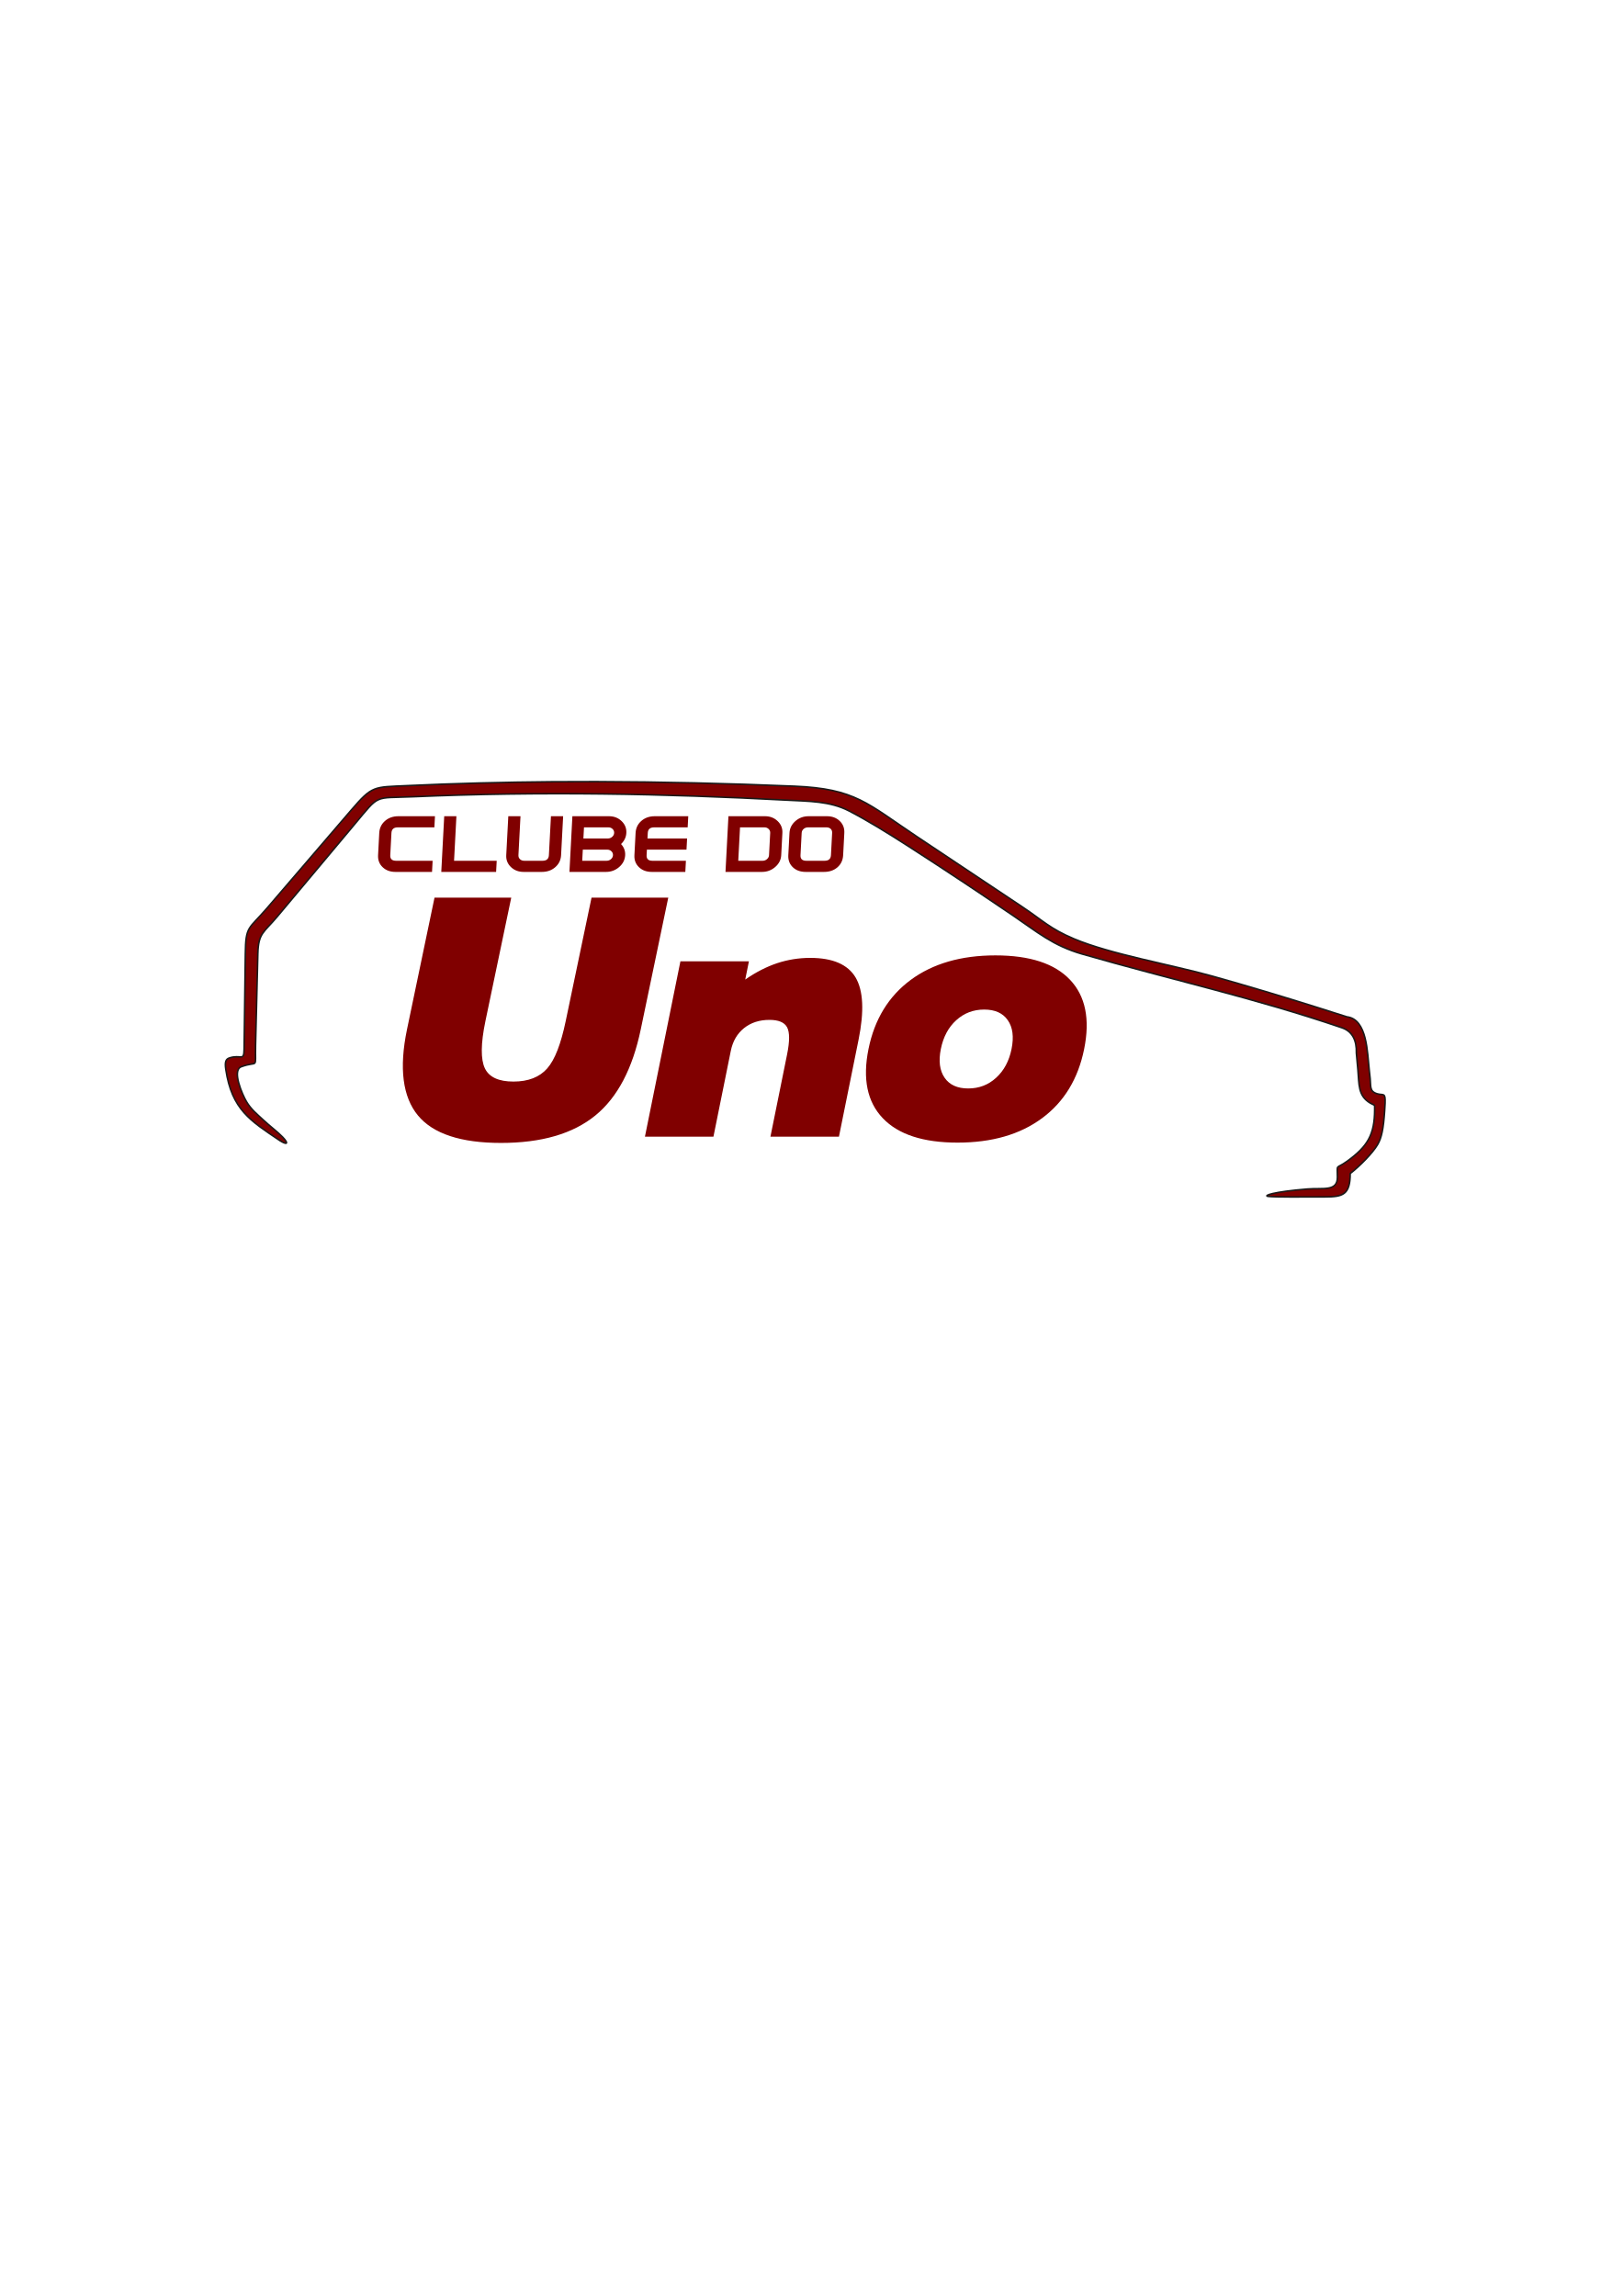
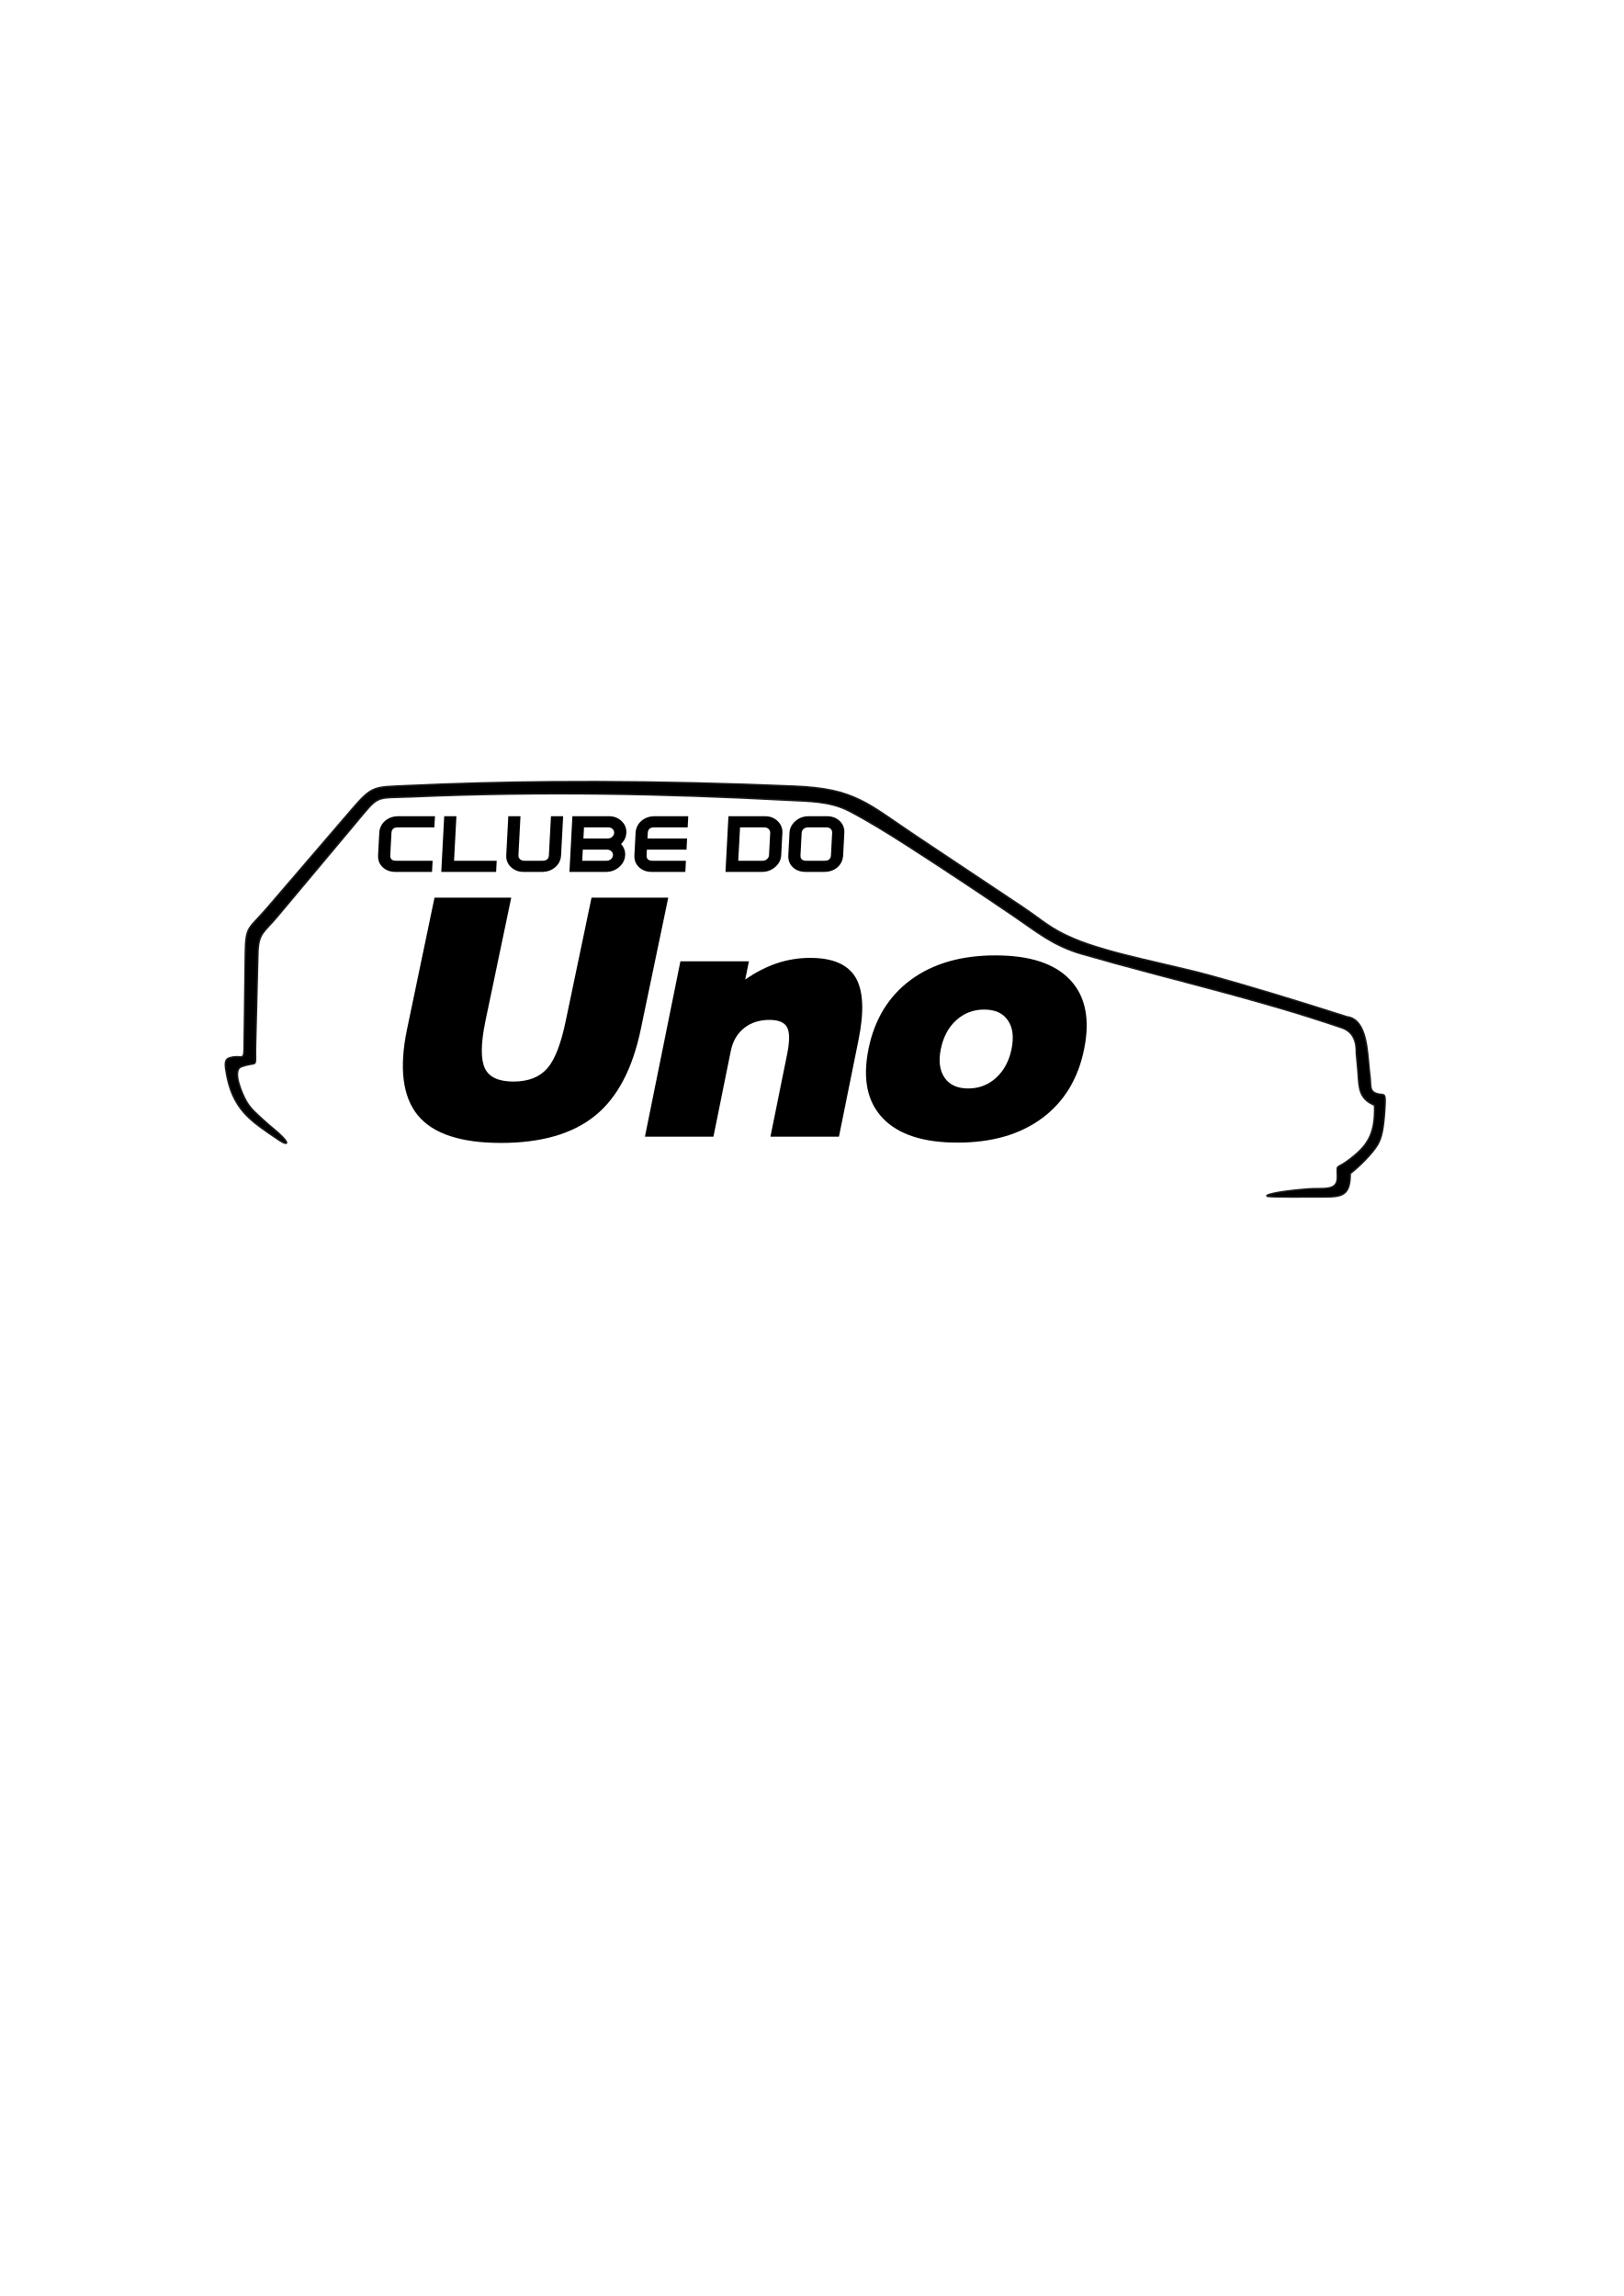
<svg xmlns="http://www.w3.org/2000/svg" version="1.1" width="595.276" height="841.89" id="svg9" viewBox="0 0 595.276 841.89">
  <defs id="defs13" />
-   <g id="Layer1000" style="fill:#800000">
-     <path d="m 187.432,329.143 -9.47,45.265 c -1.738,8.311 -1.747,14.102 -0.192,17.335 1.556,3.234 5.049,4.841 10.473,4.841 5.425,0 9.551,-1.607 12.378,-4.822 2.827,-3.214 5.029,-9.004 6.776,-17.355 l 9.47,-45.265 h 28.13 l -10.081,48.288 c -2.999,14.37 -8.481,24.927 -16.676,31.609 -8.207,6.692 -19.73,10.046 -34.566,10.046 -14.752,0 -24.91,-3.363 -30.46,-10.084 -5.558,-6.73 -6.978,-17.277 -3.994,-31.571 l 10.082,-48.288 z m 49.011,87.647 13.006,-64.29 h 25.116 l -1.351,6.678 c 3.915,-2.717 7.817,-4.707 11.714,-6.008 3.893,-1.282 7.926,-1.933 12.112,-1.933 8.238,0 13.782,2.392 16.632,7.175 2.829,4.803 3.205,12.38 1.099,22.789 l -7.2,35.589 H 282.455 l 6.112,-30.212 c 0.968,-4.784 0.964,-8.075 -0.008,-9.893 -0.972,-1.818 -3.134,-2.717 -6.466,-2.717 -3.701,0 -6.802,1.014 -9.318,3.023 -2.52,2.028 -4.136,4.802 -4.856,8.362 l -6.36,31.437 z M 344.928,384.645 c -0.89,4.401 -0.43,7.922 1.383,10.543 1.797,2.622 4.698,3.923 8.65,3.923 3.969,0 7.379,-1.301 10.238,-3.923 2.874,-2.621 4.759,-6.142 5.649,-10.543 0.898,-4.439 0.442,-7.979 -1.38,-10.562 -1.801,-2.602 -4.685,-3.903 -8.654,-3.903 -3.951,0 -7.379,1.301 -10.233,3.903 -2.867,2.583 -4.755,6.123 -5.653,10.562 z m -26.527,0.019 c 2.207,-10.906 7.363,-19.345 15.477,-25.352 8.111,-5.989 18.463,-8.993 31.055,-8.993 12.625,0 21.749,2.985 27.386,8.973 5.641,5.97 7.362,14.427 5.148,25.372 -2.211,10.925 -7.35,19.363 -15.406,25.333 -8.06,5.989 -18.392,8.974 -31.017,8.974 -12.592,0 -21.733,-2.985 -27.42,-8.974 -5.691,-5.97 -7.433,-14.408 -5.223,-25.333 z" style="fill:#800000;fill-rule:evenodd" id="path2" />
-     <path d="M 158.389,319.709 H 144.987 c -1.936,0 -3.506,-0.578 -4.711,-1.736 -1.204,-1.157 -1.761,-2.621 -1.667,-4.39 l 0.431,-8.169 c 0.094,-1.789 0.799,-3.258 2.115,-4.405 1.315,-1.147 2.951,-1.721 4.909,-1.721 h 13.402 l -0.215,4.084 H 145.849 c -1.489,0 -2.27,0.681 -2.341,2.042 l -0.431,8.169 c -0.072,1.361 0.636,2.042 2.126,2.042 h 13.402 z m 23.494,0 h -20.104 l 1.078,-20.422 h 4.468 l -0.862,16.337 h 15.636 z m 23.818,-6.126 c -0.093,1.77 -0.804,3.233 -2.13,4.39 -1.327,1.157 -2.958,1.736 -4.895,1.736 h -6.701 c -1.872,0 -3.426,-0.593 -4.661,-1.78 -1.236,-1.187 -1.808,-2.635 -1.717,-4.347 l 0.754,-14.295 h 4.468 l -0.754,14.295 c -0.03,0.583 0.157,1.069 0.561,1.459 0.405,0.389 0.927,0.583 1.565,0.583 h 6.701 c 1.489,0 2.27,-0.681 2.341,-2.042 l 0.754,-14.295 h 4.468 z m 23.495,0 c -0.089,1.692 -0.82,3.136 -2.192,4.332 -1.371,1.196 -2.982,1.794 -4.833,1.794 h -13.402 l 1.077,-20.422 h 13.402 c 1.851,0 3.399,0.598 4.644,1.794 1.245,1.196 1.823,2.64 1.734,4.332 -0.082,1.556 -0.728,2.918 -1.939,4.085 1.087,1.167 1.59,2.528 1.508,4.085 z m -4.037,-8.169 c 0.03,-0.564 -0.163,-1.045 -0.578,-1.444 -0.415,-0.399 -0.931,-0.598 -1.548,-0.598 h -8.934 l -0.216,4.085 h 8.935 c 0.617,0 1.154,-0.199 1.611,-0.598 0.457,-0.399 0.701,-0.88 0.73,-1.444 z m -0.431,8.169 c 0.03,-0.564 -0.163,-1.046 -0.578,-1.444 -0.415,-0.399 -0.931,-0.598 -1.548,-0.598 h -8.935 l -0.215,4.084 h 8.935 c 0.617,0 1.154,-0.199 1.611,-0.598 0.457,-0.399 0.701,-0.88 0.73,-1.444 z m 26.522,6.126 h -12.286 c -1.936,0 -3.506,-0.578 -4.711,-1.736 -1.205,-1.157 -1.761,-2.621 -1.667,-4.39 l 0.431,-8.169 c 0.095,-1.789 0.8,-3.258 2.116,-4.405 1.316,-1.147 2.952,-1.721 4.909,-1.721 h 12.285 l -0.215,4.084 h -12.285 c -1.49,0 -2.27,0.681 -2.342,2.042 l -0.107,2.042 h 14.519 l -0.215,4.085 h -14.519 l -0.108,2.042 c -0.072,1.361 0.637,2.042 2.126,2.042 h 12.286 z m 35.154,-6.126 c -0.089,1.692 -0.825,3.136 -2.207,4.332 -1.382,1.196 -2.988,1.794 -4.818,1.794 H 265.977 l 1.078,-20.422 h 13.402 c 1.851,0 3.399,0.598 4.644,1.794 1.246,1.196 1.823,2.64 1.734,4.332 z m -4.468,0 0.431,-8.169 c 0.03,-0.564 -0.163,-1.045 -0.578,-1.444 -0.415,-0.399 -0.931,-0.598 -1.548,-0.598 h -8.935 l -0.646,12.253 h 8.935 c 0.617,0 1.154,-0.204 1.612,-0.612 0.458,-0.409 0.701,-0.885 0.73,-1.43 z m 27.174,0 c -0.096,1.828 -0.792,3.306 -2.085,4.434 -1.293,1.128 -2.94,1.692 -4.94,1.692 h -6.701 c -1.958,0 -3.533,-0.574 -4.728,-1.721 -1.195,-1.147 -1.745,-2.616 -1.651,-4.405 l 0.431,-8.169 c 0.09,-1.712 0.815,-3.16 2.176,-4.347 1.36,-1.187 2.977,-1.78 4.849,-1.78 h 6.701 c 1.915,0 3.479,0.583 4.694,1.75 1.215,1.167 1.776,2.626 1.684,4.376 z m -4.468,0 0.431,-8.169 c 0.033,-0.622 -0.143,-1.118 -0.528,-1.488 -0.385,-0.37 -0.917,-0.555 -1.598,-0.555 h -6.701 c -0.638,0 -1.18,0.195 -1.627,0.584 -0.446,0.389 -0.684,0.875 -0.715,1.458 l -0.431,8.169 c -0.072,1.361 0.636,2.042 2.126,2.042 h 6.701 c 1.489,0 2.27,-0.681 2.341,-2.042 z" style="fill:#800000;fill-rule:evenodd" id="path4" />
-     <path d="M 102.304,418.033 C 91.884,410.994 84.977,406.888 82.778,392.135 c -0.417,-2.799 0.023,-3.782 1.288,-4.204 4.245,-1.411 5.363,1.459 5.421,-3.239 0.149,-11.656 0.3,-23.312 0.449,-34.967 0.133,-10.397 1.161,-8.823 8.05,-16.846 10.255,-11.942 20.51,-23.884 30.763,-35.826 7.78,-9.059 8.18,-8.412 20.352,-8.98 17.651,-0.824 35.434,-1.285 53.332,-1.429 5.369,-0.043 10.738,-0.058 16.106,-0.046 24.052,0.055 48.302,0.65 72.704,1.669 22.429,0.937 26.686,6.341 44.91,18.49 12.873,8.582 25.748,17.165 38.621,25.747 7.623,5.082 10.084,7.976 18.994,11.745 13.263,5.611 35.827,9.523 50.61,13.648 13.242,3.694 26.107,7.579 38.77,11.562 3.56,1.119 7.105,2.248 10.638,3.381 7.533,0.867 7.497,13.368 8.193,19.414 0.118,1.025 0.236,2.14 0.353,3.267 0.291,2.789 -0.323,4.696 2.604,5.542 2.233,0.647 3.022,-0.648 2.866,3.451 -0.035,0.928 -0.097,1.879 -0.162,2.816 -0.46,6.601 -1.089,9.806 -2.586,12.377 -1.771,3.044 -6.526,7.891 -10.044,10.601 0,7.816 -2.731,8.564 -9.18,8.572 -7.867,0.011 -18.52,0.132 -20.941,-0.195 -1.848,-0.249 1.797,-1.69 14.447,-2.711 5.758,-0.465 10.974,1.024 10.974,-4.316 0,-5.248 -0.746,-2.741 3.541,-5.845 7.49,-5.424 10.11,-9.693 10.11,-18.964 0,-2.101 0.158,-1.329 -1.583,-2.353 -4.578,-2.692 -4.079,-6.917 -4.547,-12.078 -0.189,-2.085 -0.379,-4.171 -0.569,-6.257 0.076,-2.441 -0.321,-4.41 -1.163,-5.933 -0.877,-1.585 -2.237,-2.687 -4.05,-3.335 -32.53,-11.1 -62.965,-17.718 -95.367,-27.074 -10.672,-3.081 -16.345,-8.032 -25.34,-14.132 -12.768,-8.661 -25.654,-17.229 -38.612,-25.563 -7.697,-4.95 -15.144,-9.502 -21.568,-12.82 -6.928,-3.579 -14.866,-3.481 -22.463,-3.887 -45.309,-2.419 -90.385,-3.272 -137.334,-1.259 -14.541,0.623 -11.954,-1.134 -21.434,10.188 -9.407,11.232 -18.814,22.465 -28.221,33.697 -5.038,6.015 -6.982,5.966 -7.179,13.678 -0.277,10.828 -0.557,22.649 -0.833,33.477 -0.24,9.392 1.209,5.583 -5.228,7.949 -3.56,1.308 0.388,10.237 1.896,12.796 1.651,2.8 3.878,4.593 5.988,6.559 2.714,2.53 5.444,4.529 7.25,6.407 2.49,2.59 1.591,3.07 -1.301,1.117 z" style="fill:#800000;fill-rule:evenodd;stroke:#1b1918;stroke-width:0.567;stroke-linecap:butt;stroke-linejoin:miter;stroke-dasharray:none" id="path6" />
+   <g id="Layer1000" style="fill:#000000">
+     <path d="m 187.432,329.143 -9.47,45.265 c -1.738,8.311 -1.747,14.102 -0.192,17.335 1.556,3.234 5.049,4.841 10.473,4.841 5.425,0 9.551,-1.607 12.378,-4.822 2.827,-3.214 5.029,-9.004 6.776,-17.355 l 9.47,-45.265 h 28.13 l -10.081,48.288 c -2.999,14.37 -8.481,24.927 -16.676,31.609 -8.207,6.692 -19.73,10.046 -34.566,10.046 -14.752,0 -24.91,-3.363 -30.46,-10.084 -5.558,-6.73 -6.978,-17.277 -3.994,-31.571 l 10.082,-48.288 z m 49.011,87.647 13.006,-64.29 h 25.116 l -1.351,6.678 c 3.915,-2.717 7.817,-4.707 11.714,-6.008 3.893,-1.282 7.926,-1.933 12.112,-1.933 8.238,0 13.782,2.392 16.632,7.175 2.829,4.803 3.205,12.38 1.099,22.789 l -7.2,35.589 H 282.455 l 6.112,-30.212 c 0.968,-4.784 0.964,-8.075 -0.008,-9.893 -0.972,-1.818 -3.134,-2.717 -6.466,-2.717 -3.701,0 -6.802,1.014 -9.318,3.023 -2.52,2.028 -4.136,4.802 -4.856,8.362 l -6.36,31.437 z M 344.928,384.645 c -0.89,4.401 -0.43,7.922 1.383,10.543 1.797,2.622 4.698,3.923 8.65,3.923 3.969,0 7.379,-1.301 10.238,-3.923 2.874,-2.621 4.759,-6.142 5.649,-10.543 0.898,-4.439 0.442,-7.979 -1.38,-10.562 -1.801,-2.602 -4.685,-3.903 -8.654,-3.903 -3.951,0 -7.379,1.301 -10.233,3.903 -2.867,2.583 -4.755,6.123 -5.653,10.562 z m -26.527,0.019 c 2.207,-10.906 7.363,-19.345 15.477,-25.352 8.111,-5.989 18.463,-8.993 31.055,-8.993 12.625,0 21.749,2.985 27.386,8.973 5.641,5.97 7.362,14.427 5.148,25.372 -2.211,10.925 -7.35,19.363 -15.406,25.333 -8.06,5.989 -18.392,8.974 -31.017,8.974 -12.592,0 -21.733,-2.985 -27.42,-8.974 -5.691,-5.97 -7.433,-14.408 -5.223,-25.333 z" style="fill:#000000;fill-rule:evenodd" id="path2" />
+     <path d="M 158.389,319.709 H 144.987 c -1.936,0 -3.506,-0.578 -4.711,-1.736 -1.204,-1.157 -1.761,-2.621 -1.667,-4.39 l 0.431,-8.169 c 0.094,-1.789 0.799,-3.258 2.115,-4.405 1.315,-1.147 2.951,-1.721 4.909,-1.721 h 13.402 l -0.215,4.084 H 145.849 c -1.489,0 -2.27,0.681 -2.341,2.042 l -0.431,8.169 c -0.072,1.361 0.636,2.042 2.126,2.042 h 13.402 z m 23.494,0 h -20.104 l 1.078,-20.422 h 4.468 l -0.862,16.337 h 15.636 z m 23.818,-6.126 c -0.093,1.77 -0.804,3.233 -2.13,4.39 -1.327,1.157 -2.958,1.736 -4.895,1.736 h -6.701 c -1.872,0 -3.426,-0.593 -4.661,-1.78 -1.236,-1.187 -1.808,-2.635 -1.717,-4.347 l 0.754,-14.295 h 4.468 l -0.754,14.295 c -0.03,0.583 0.157,1.069 0.561,1.459 0.405,0.389 0.927,0.583 1.565,0.583 h 6.701 c 1.489,0 2.27,-0.681 2.341,-2.042 l 0.754,-14.295 h 4.468 z m 23.495,0 c -0.089,1.692 -0.82,3.136 -2.192,4.332 -1.371,1.196 -2.982,1.794 -4.833,1.794 h -13.402 l 1.077,-20.422 h 13.402 c 1.851,0 3.399,0.598 4.644,1.794 1.245,1.196 1.823,2.64 1.734,4.332 -0.082,1.556 -0.728,2.918 -1.939,4.085 1.087,1.167 1.59,2.528 1.508,4.085 z m -4.037,-8.169 c 0.03,-0.564 -0.163,-1.045 -0.578,-1.444 -0.415,-0.399 -0.931,-0.598 -1.548,-0.598 h -8.934 l -0.216,4.085 h 8.935 c 0.617,0 1.154,-0.199 1.611,-0.598 0.457,-0.399 0.701,-0.88 0.73,-1.444 z m -0.431,8.169 c 0.03,-0.564 -0.163,-1.046 -0.578,-1.444 -0.415,-0.399 -0.931,-0.598 -1.548,-0.598 h -8.935 l -0.215,4.084 h 8.935 c 0.617,0 1.154,-0.199 1.611,-0.598 0.457,-0.399 0.701,-0.88 0.73,-1.444 z m 26.522,6.126 h -12.286 c -1.936,0 -3.506,-0.578 -4.711,-1.736 -1.205,-1.157 -1.761,-2.621 -1.667,-4.39 l 0.431,-8.169 c 0.095,-1.789 0.8,-3.258 2.116,-4.405 1.316,-1.147 2.952,-1.721 4.909,-1.721 h 12.285 l -0.215,4.084 h -12.285 c -1.49,0 -2.27,0.681 -2.342,2.042 l -0.107,2.042 h 14.519 l -0.215,4.085 h -14.519 l -0.108,2.042 c -0.072,1.361 0.637,2.042 2.126,2.042 h 12.286 z m 35.154,-6.126 c -0.089,1.692 -0.825,3.136 -2.207,4.332 -1.382,1.196 -2.988,1.794 -4.818,1.794 H 265.977 l 1.078,-20.422 h 13.402 c 1.851,0 3.399,0.598 4.644,1.794 1.246,1.196 1.823,2.64 1.734,4.332 z m -4.468,0 0.431,-8.169 c 0.03,-0.564 -0.163,-1.045 -0.578,-1.444 -0.415,-0.399 -0.931,-0.598 -1.548,-0.598 h -8.935 l -0.646,12.253 h 8.935 c 0.617,0 1.154,-0.204 1.612,-0.612 0.458,-0.409 0.701,-0.885 0.73,-1.43 z m 27.174,0 c -0.096,1.828 -0.792,3.306 -2.085,4.434 -1.293,1.128 -2.94,1.692 -4.94,1.692 h -6.701 c -1.958,0 -3.533,-0.574 -4.728,-1.721 -1.195,-1.147 -1.745,-2.616 -1.651,-4.405 l 0.431,-8.169 c 0.09,-1.712 0.815,-3.16 2.176,-4.347 1.36,-1.187 2.977,-1.78 4.849,-1.78 h 6.701 c 1.915,0 3.479,0.583 4.694,1.75 1.215,1.167 1.776,2.626 1.684,4.376 z m -4.468,0 0.431,-8.169 c 0.033,-0.622 -0.143,-1.118 -0.528,-1.488 -0.385,-0.37 -0.917,-0.555 -1.598,-0.555 h -6.701 c -0.638,0 -1.18,0.195 -1.627,0.584 -0.446,0.389 -0.684,0.875 -0.715,1.458 l -0.431,8.169 c -0.072,1.361 0.636,2.042 2.126,2.042 h 6.701 c 1.489,0 2.27,-0.681 2.341,-2.042 z" style="fill:#000000;fill-rule:evenodd" id="path4" />
+     <path d="M 102.304,418.033 C 91.884,410.994 84.977,406.888 82.778,392.135 c -0.417,-2.799 0.023,-3.782 1.288,-4.204 4.245,-1.411 5.363,1.459 5.421,-3.239 0.149,-11.656 0.3,-23.312 0.449,-34.967 0.133,-10.397 1.161,-8.823 8.05,-16.846 10.255,-11.942 20.51,-23.884 30.763,-35.826 7.78,-9.059 8.18,-8.412 20.352,-8.98 17.651,-0.824 35.434,-1.285 53.332,-1.429 5.369,-0.043 10.738,-0.058 16.106,-0.046 24.052,0.055 48.302,0.65 72.704,1.669 22.429,0.937 26.686,6.341 44.91,18.49 12.873,8.582 25.748,17.165 38.621,25.747 7.623,5.082 10.084,7.976 18.994,11.745 13.263,5.611 35.827,9.523 50.61,13.648 13.242,3.694 26.107,7.579 38.77,11.562 3.56,1.119 7.105,2.248 10.638,3.381 7.533,0.867 7.497,13.368 8.193,19.414 0.118,1.025 0.236,2.14 0.353,3.267 0.291,2.789 -0.323,4.696 2.604,5.542 2.233,0.647 3.022,-0.648 2.866,3.451 -0.035,0.928 -0.097,1.879 -0.162,2.816 -0.46,6.601 -1.089,9.806 -2.586,12.377 -1.771,3.044 -6.526,7.891 -10.044,10.601 0,7.816 -2.731,8.564 -9.18,8.572 -7.867,0.011 -18.52,0.132 -20.941,-0.195 -1.848,-0.249 1.797,-1.69 14.447,-2.711 5.758,-0.465 10.974,1.024 10.974,-4.316 0,-5.248 -0.746,-2.741 3.541,-5.845 7.49,-5.424 10.11,-9.693 10.11,-18.964 0,-2.101 0.158,-1.329 -1.583,-2.353 -4.578,-2.692 -4.079,-6.917 -4.547,-12.078 -0.189,-2.085 -0.379,-4.171 -0.569,-6.257 0.076,-2.441 -0.321,-4.41 -1.163,-5.933 -0.877,-1.585 -2.237,-2.687 -4.05,-3.335 -32.53,-11.1 -62.965,-17.718 -95.367,-27.074 -10.672,-3.081 -16.345,-8.032 -25.34,-14.132 -12.768,-8.661 -25.654,-17.229 -38.612,-25.563 -7.697,-4.95 -15.144,-9.502 -21.568,-12.82 -6.928,-3.579 -14.866,-3.481 -22.463,-3.887 -45.309,-2.419 -90.385,-3.272 -137.334,-1.259 -14.541,0.623 -11.954,-1.134 -21.434,10.188 -9.407,11.232 -18.814,22.465 -28.221,33.697 -5.038,6.015 -6.982,5.966 -7.179,13.678 -0.277,10.828 -0.557,22.649 -0.833,33.477 -0.24,9.392 1.209,5.583 -5.228,7.949 -3.56,1.308 0.388,10.237 1.896,12.796 1.651,2.8 3.878,4.593 5.988,6.559 2.714,2.53 5.444,4.529 7.25,6.407 2.49,2.59 1.591,3.07 -1.301,1.117 z" style="fill:#000000;fill-rule:evenodd;stroke:#1b1918;stroke-width:0.567;stroke-linecap:butt;stroke-linejoin:miter;stroke-dasharray:none" id="path6" />
  </g>
</svg>
